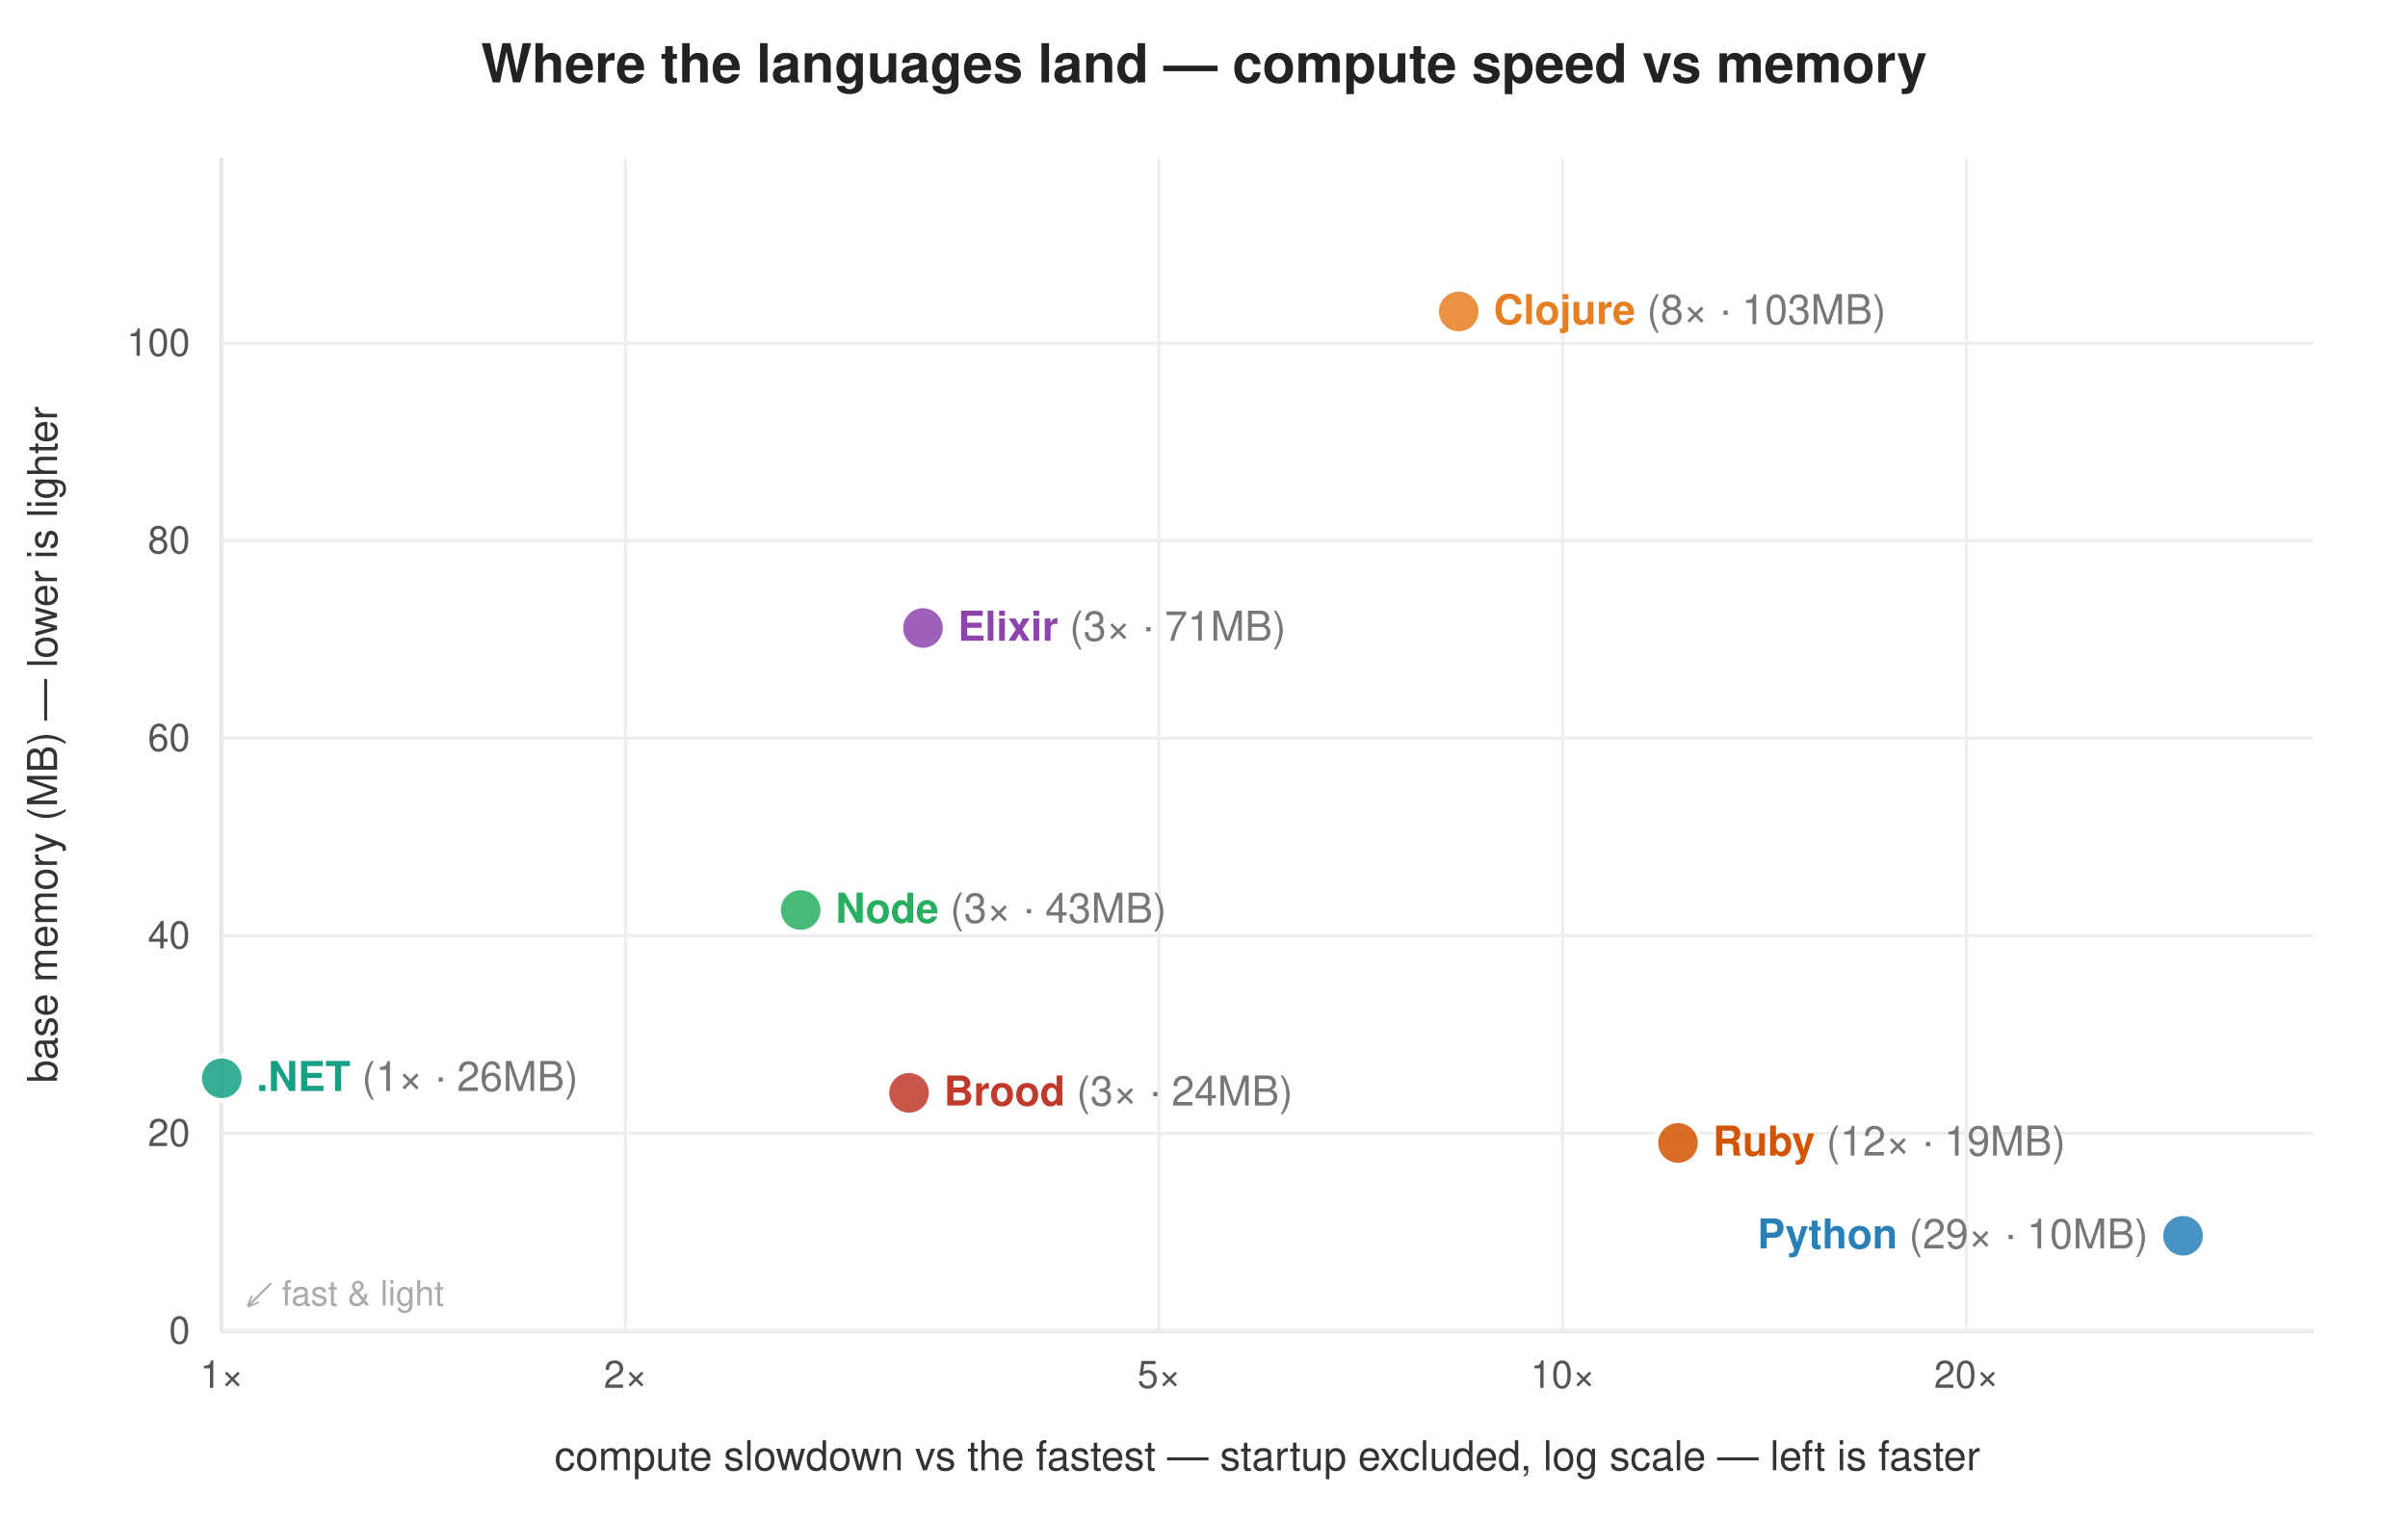
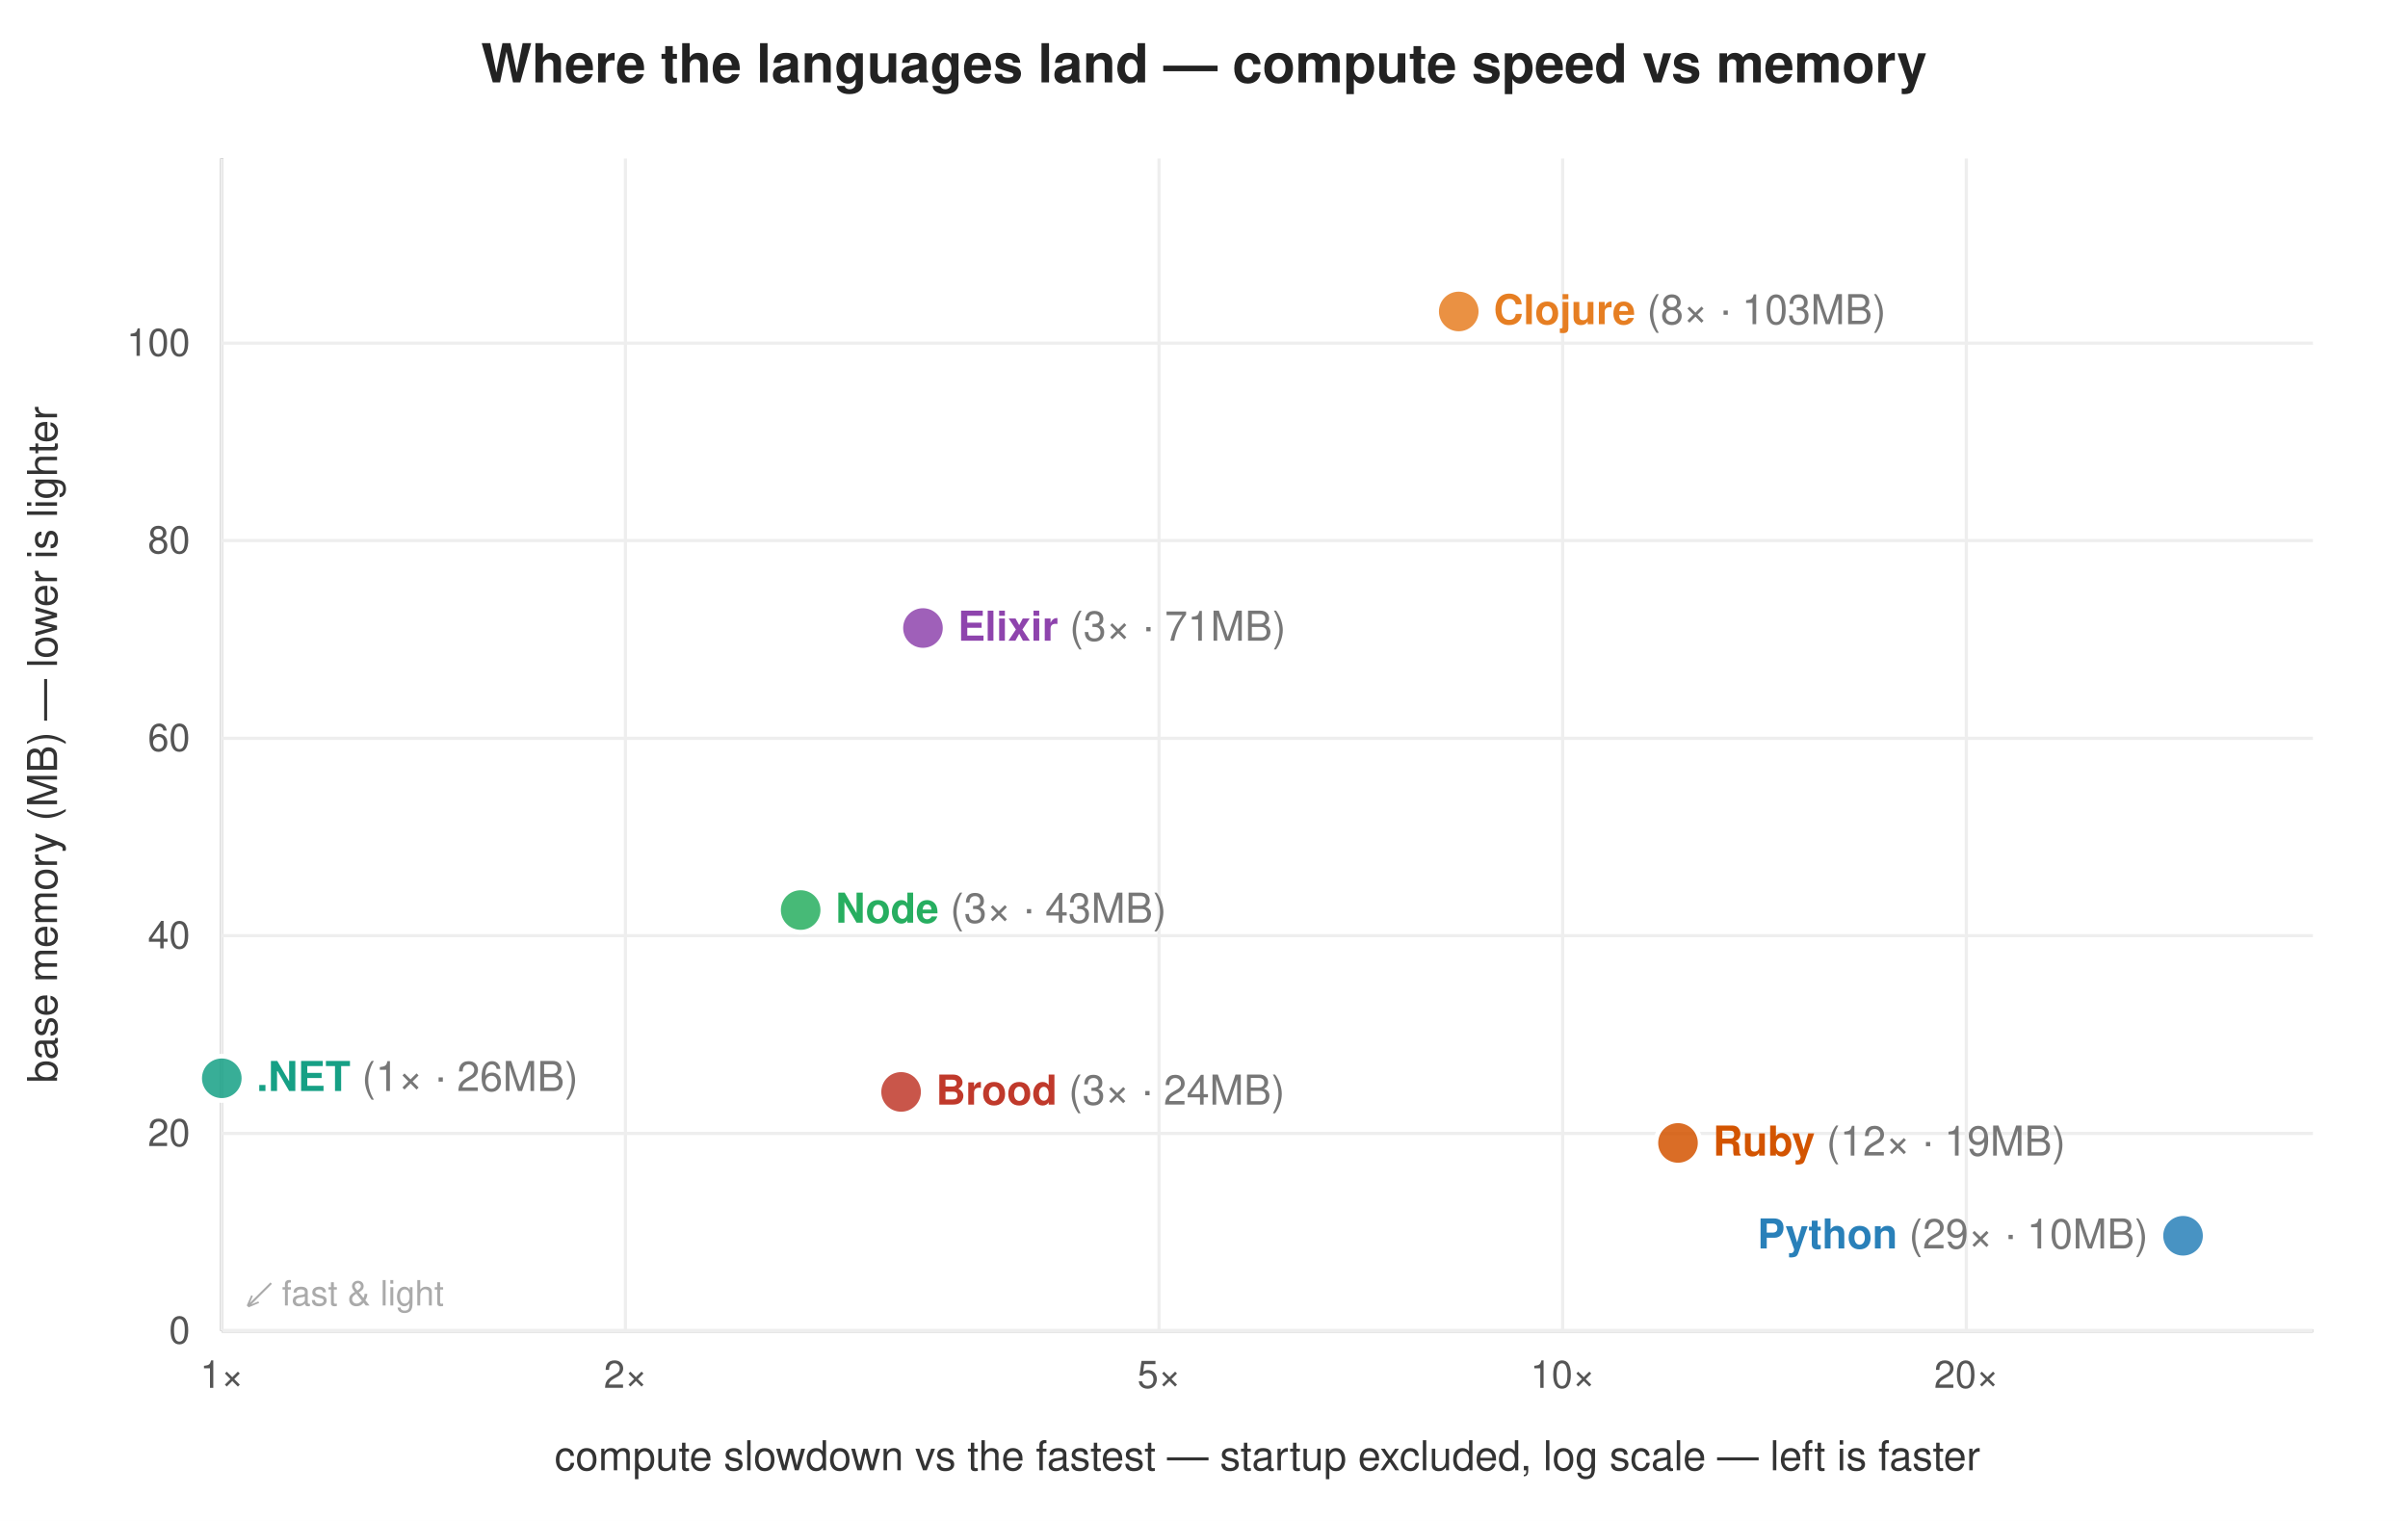
<svg xmlns="http://www.w3.org/2000/svg" width="760" height="480" viewBox="0 0 760 480" font-family="system-ui,Segoe UI,Helvetica,Arial,sans-serif">
  <rect width="760" height="480" fill="#ffffff" />
  <text x="380.0" y="26" text-anchor="middle" font-size="17" font-weight="700" fill="#222">Where the languages land — compute speed vs memory</text>
  <line x1="70" y1="420" x2="730" y2="420" stroke="#888" stroke-width="1" />
  <line x1="70" y1="50" x2="70" y2="420" stroke="#888" stroke-width="1" />
  <line x1="70.0" y1="50" x2="70.0" y2="420" stroke="#eee" stroke-width="1" />
  <text x="70.0" y="438" text-anchor="middle" font-size="12" fill="#555">1×</text>
  <line x1="197.4" y1="50" x2="197.4" y2="420" stroke="#eee" stroke-width="1" />
  <text x="197.4" y="438" text-anchor="middle" font-size="12" fill="#555">2×</text>
  <line x1="365.8" y1="50" x2="365.8" y2="420" stroke="#eee" stroke-width="1" />
  <text x="365.8" y="438" text-anchor="middle" font-size="12" fill="#555">5×</text>
  <line x1="493.2" y1="50" x2="493.2" y2="420" stroke="#eee" stroke-width="1" />
  <text x="493.2" y="438" text-anchor="middle" font-size="12" fill="#555">10×</text>
  <line x1="620.6" y1="50" x2="620.6" y2="420" stroke="#eee" stroke-width="1" />
  <text x="620.6" y="438" text-anchor="middle" font-size="12" fill="#555">20×</text>
  <line x1="70" y1="420.0" x2="730" y2="420.0" stroke="#eee" stroke-width="1" />
  <text x="60" y="424.0" text-anchor="end" font-size="12" fill="#555">0</text>
  <line x1="70" y1="357.7" x2="730" y2="357.7" stroke="#eee" stroke-width="1" />
  <text x="60" y="361.7" text-anchor="end" font-size="12" fill="#555">20</text>
  <line x1="70" y1="295.3" x2="730" y2="295.3" stroke="#eee" stroke-width="1" />
  <text x="60" y="299.3" text-anchor="end" font-size="12" fill="#555">40</text>
  <line x1="70" y1="233.0" x2="730" y2="233.0" stroke="#eee" stroke-width="1" />
  <text x="60" y="237.0" text-anchor="end" font-size="12" fill="#555">60</text>
  <line x1="70" y1="170.6" x2="730" y2="170.6" stroke="#eee" stroke-width="1" />
  <text x="60" y="174.6" text-anchor="end" font-size="12" fill="#555">80</text>
  <line x1="70" y1="108.3" x2="730" y2="108.3" stroke="#eee" stroke-width="1" />
  <text x="60" y="112.3" text-anchor="end" font-size="12" fill="#555">100</text>
  <text x="400.0" y="464" text-anchor="middle" font-size="13" fill="#333">compute slowdown vs the fastest — startup excluded, log scale — left is faster</text>
  <text x="18" y="235.0" text-anchor="middle" font-size="13" fill="#333" transform="rotate(-90 18 235.0)">base memory (MB) — lower is lighter</text>
  <text x="78" y="412" font-size="11" fill="#aaa">↙ fast &amp; light</text>
  <circle cx="689.0" cy="390.0" r="7" fill="#2980b9" fill-opacity="0.85" stroke="#fff" stroke-width="1.5" />
  <text x="678.0" y="394.0" text-anchor="end" font-size="13" font-weight="600" fill="#2980b9">Python <tspan font-weight="400" fill="#777">(29× · 10MB)</tspan>
  </text>
  <circle cx="529.6" cy="360.7" r="7" fill="#d35400" fill-opacity="0.85" stroke="#fff" stroke-width="1.5" />
  <text x="540.6" y="364.7" text-anchor="start" font-size="13" font-weight="600" fill="#d35400">Ruby <tspan font-weight="400" fill="#777">(12× · 19MB)</tspan>
  </text>
-   <circle cx="286.9" cy="344.9" r="7" fill="#c0392b" fill-opacity="0.85" stroke="#fff" stroke-width="1.5" />
-   <text x="297.9" y="348.9" text-anchor="start" font-size="13" font-weight="600" fill="#c0392b">Brood <tspan font-weight="400" fill="#777">(3× · 24MB)</tspan>
+   <circle cx="284.4" cy="344.6" r="7" fill="#c0392b" fill-opacity="0.85" stroke="#fff" stroke-width="1.5" />
+   <text x="295.4" y="348.6" text-anchor="start" font-size="13" font-weight="600" fill="#c0392b">Brood <tspan font-weight="400" fill="#777">(3× · 24MB)</tspan>
  </text>
  <circle cx="70.0" cy="340.3" r="7" fill="#16a085" fill-opacity="0.85" stroke="#fff" stroke-width="1.5" />
  <text x="81.0" y="344.3" text-anchor="start" font-size="13" font-weight="600" fill="#16a085">.NET <tspan font-weight="400" fill="#777">(1× · 26MB)</tspan>
  </text>
  <circle cx="252.7" cy="287.2" r="7" fill="#27ae60" fill-opacity="0.85" stroke="#fff" stroke-width="1.5" />
  <text x="263.7" y="291.2" text-anchor="start" font-size="13" font-weight="600" fill="#27ae60">Node <tspan font-weight="400" fill="#777">(3× · 43MB)</tspan>
  </text>
  <circle cx="291.3" cy="198.2" r="7" fill="#8e44ad" fill-opacity="0.85" stroke="#fff" stroke-width="1.5" />
  <text x="302.3" y="202.2" text-anchor="start" font-size="13" font-weight="600" fill="#8e44ad">Elixir <tspan font-weight="400" fill="#777">(3× · 71MB)</tspan>
  </text>
  <circle cx="460.4" cy="98.3" r="7" fill="#e67e22" fill-opacity="0.85" stroke="#fff" stroke-width="1.5" />
  <text x="471.4" y="102.3" text-anchor="start" font-size="13" font-weight="600" fill="#e67e22">Clojure <tspan font-weight="400" fill="#777">(8× · 103MB)</tspan>
  </text>
</svg>
